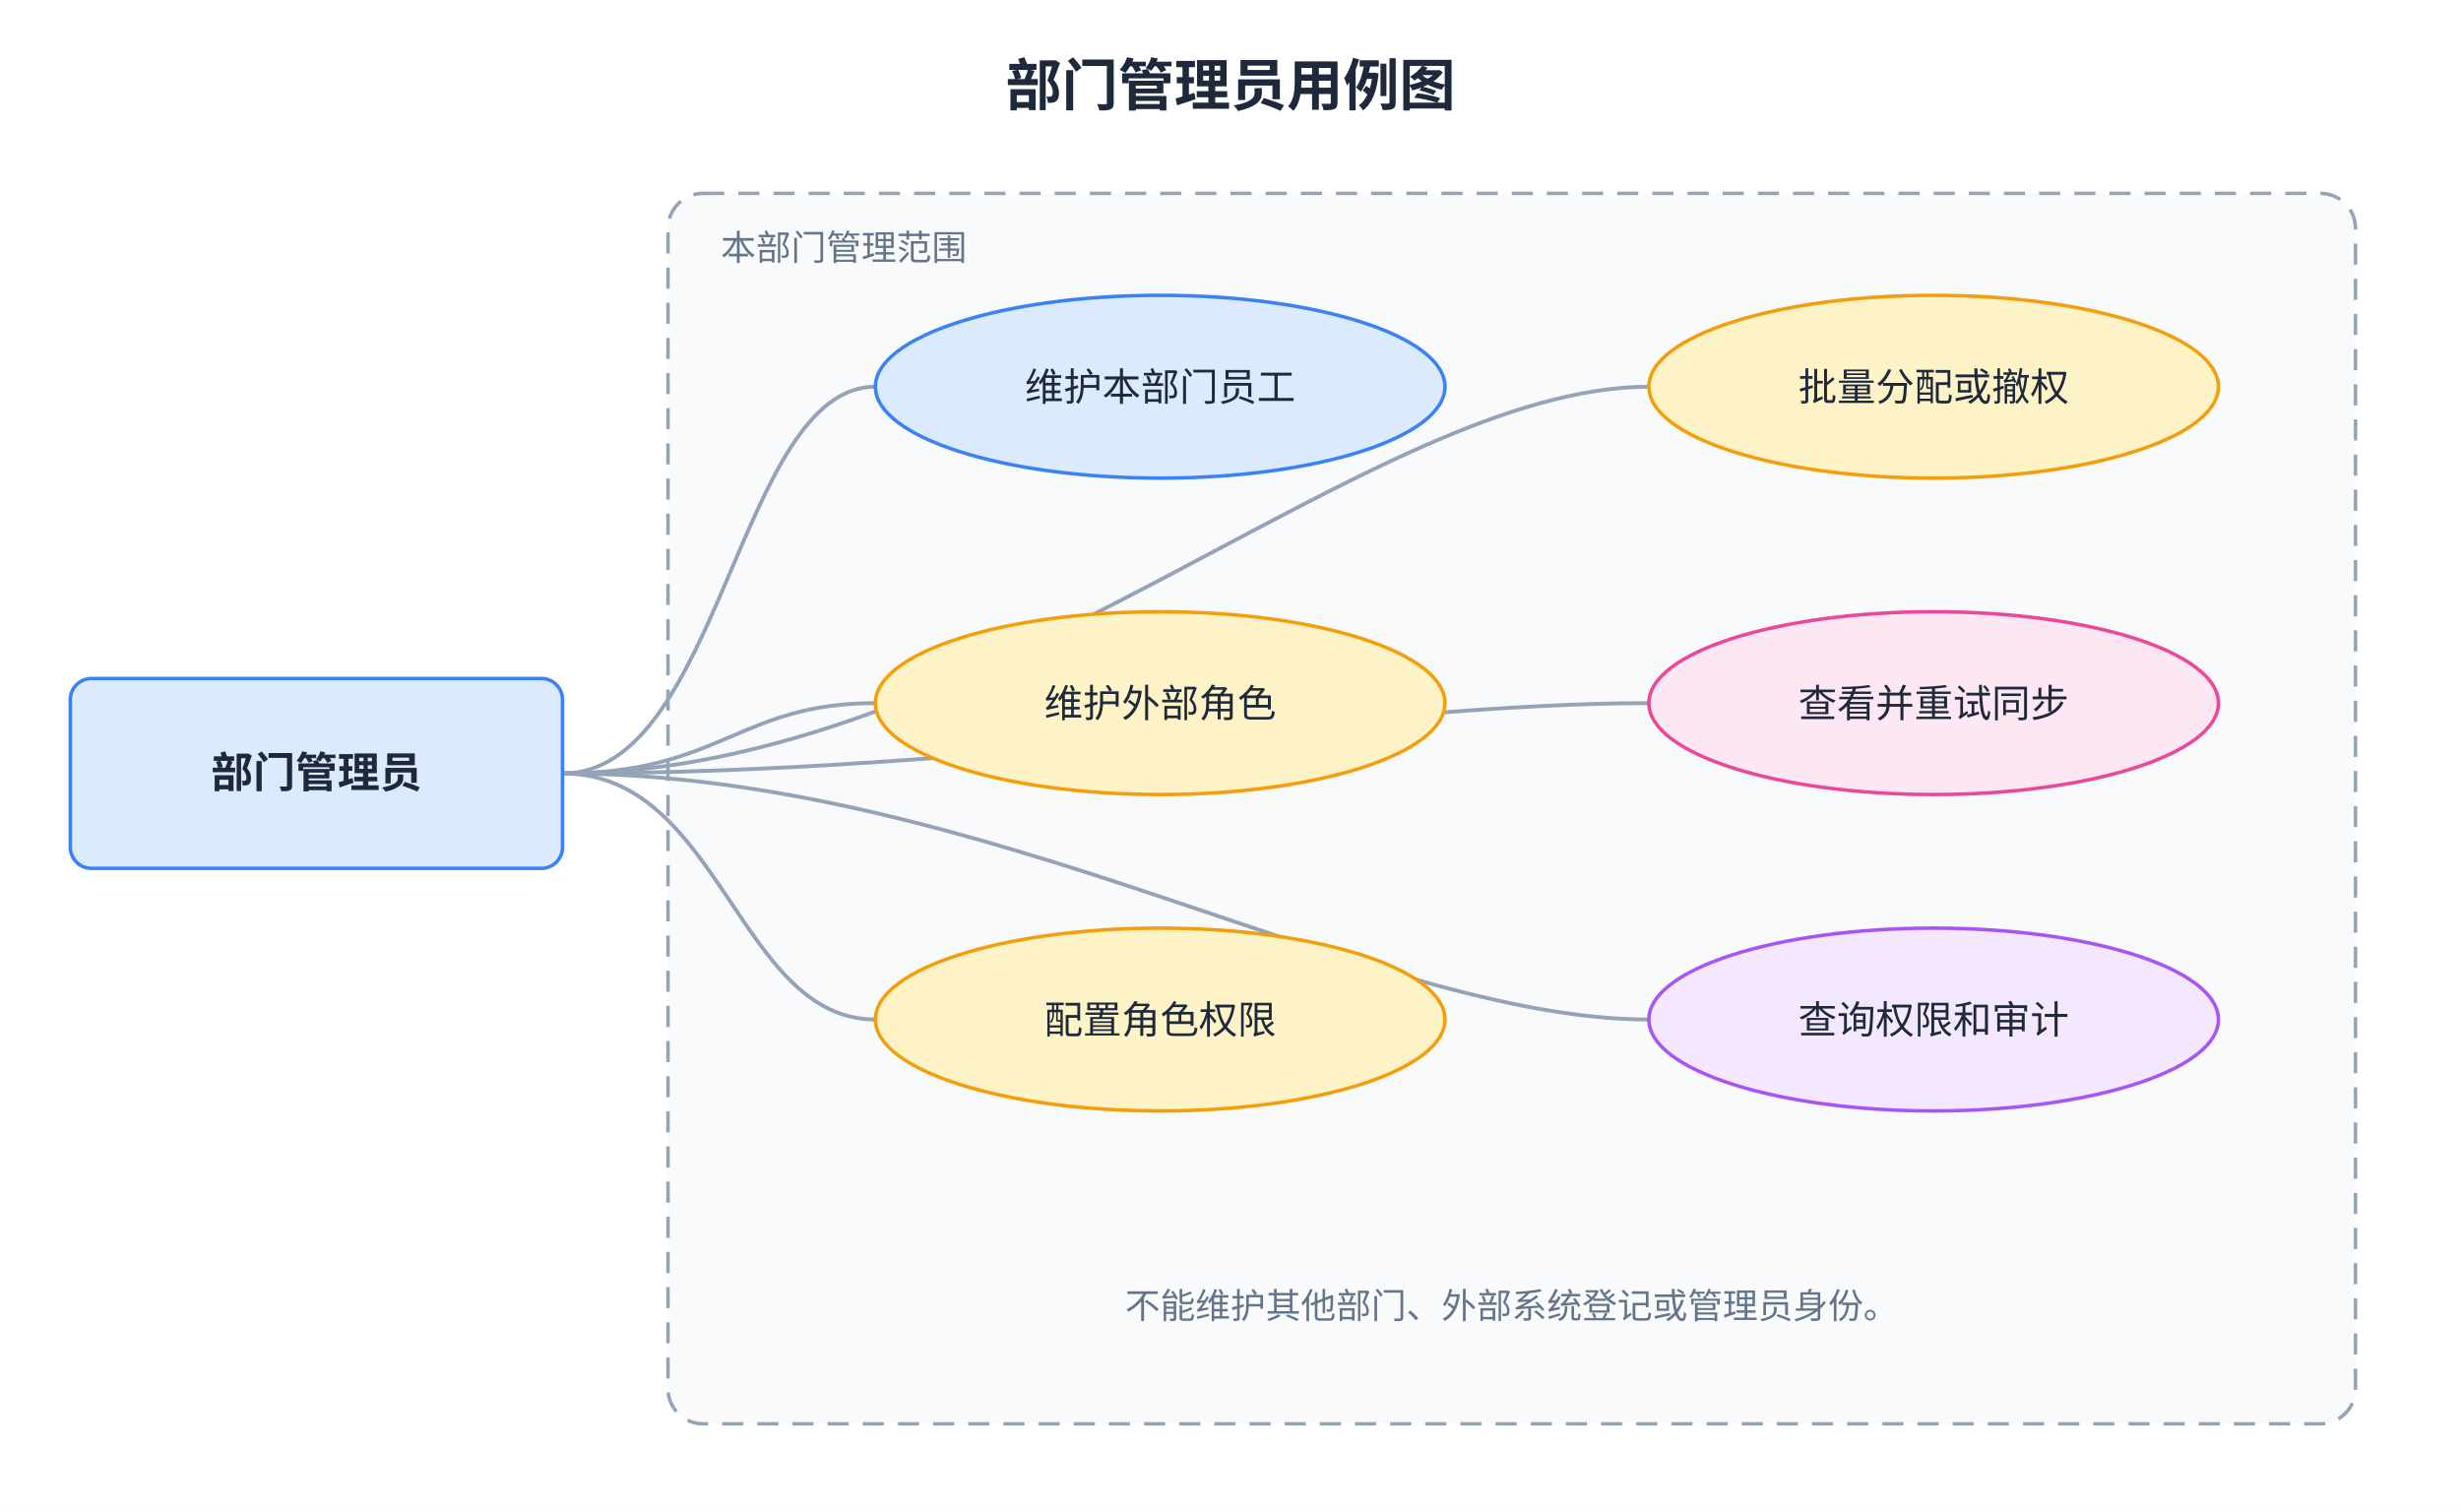
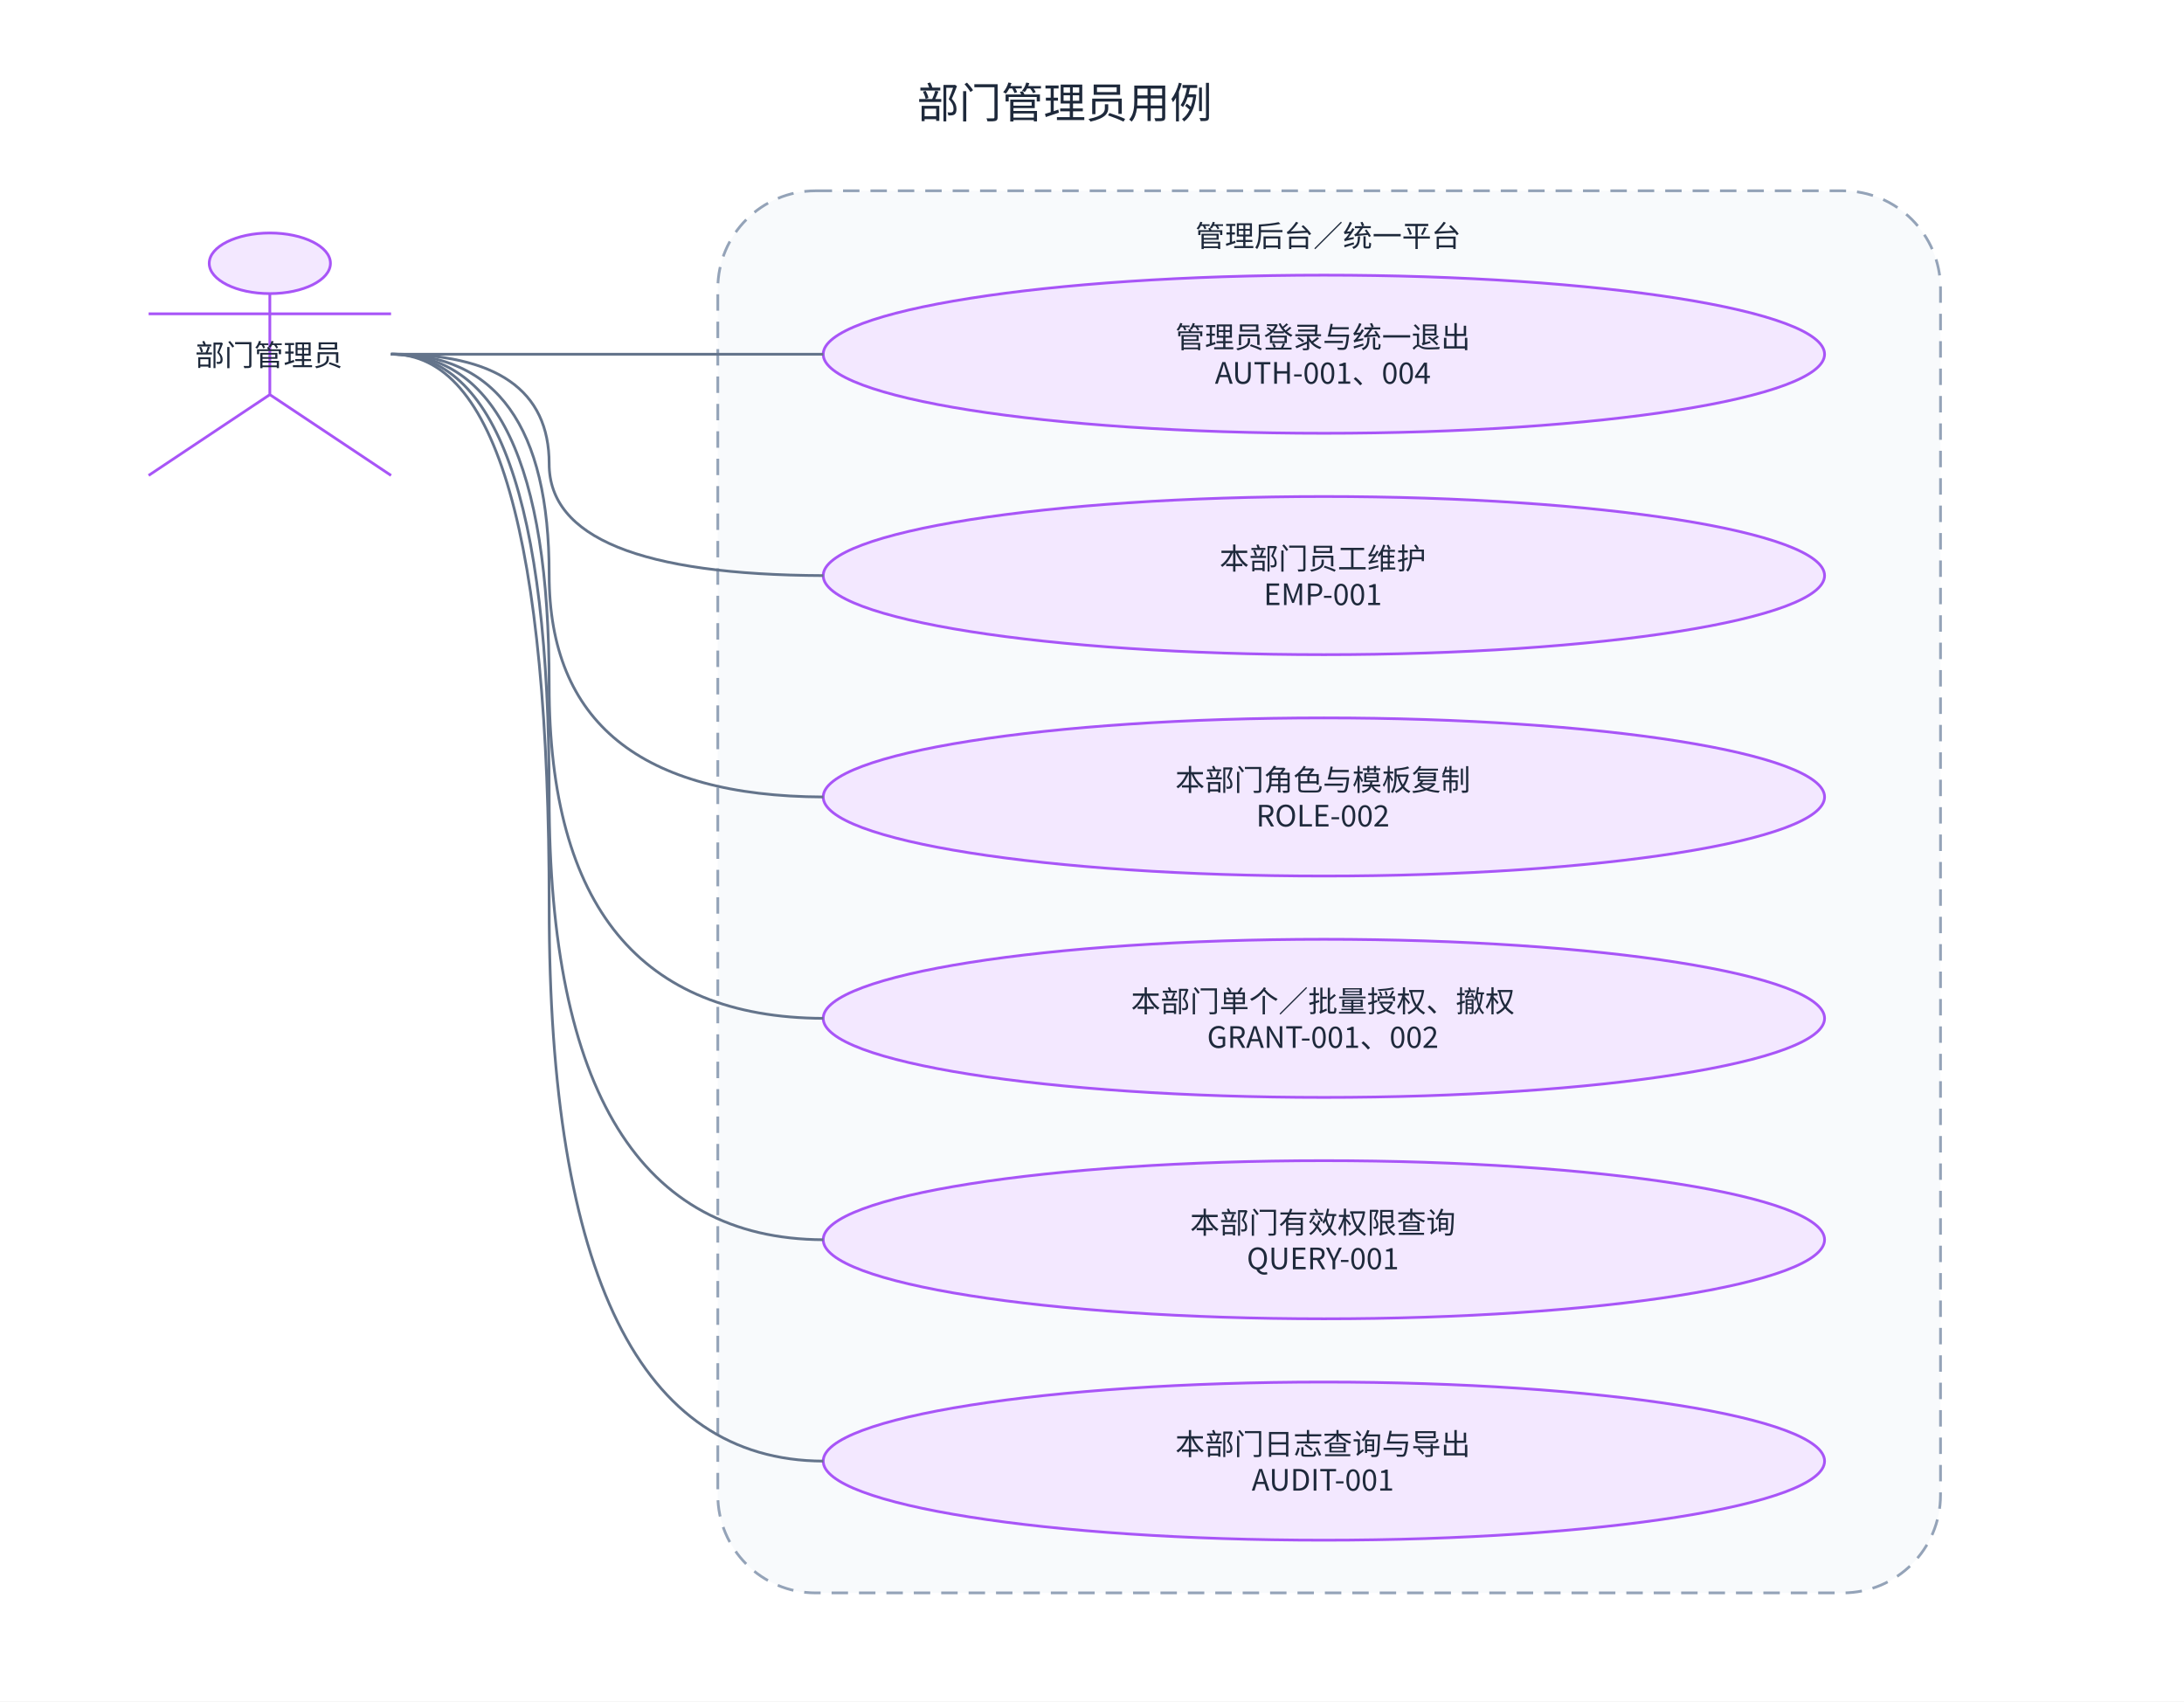
- <svg xmlns="http://www.w3.org/2000/svg" viewBox="0 0 700 430" width="700">
-   <style>
-     text { font-family: 'PingFang SC', 'Microsoft YaHei', 'Noto Sans CJK SC', system-ui, sans-serif; fill: #1e293b; letter-spacing: 0; }
-     .title { font-size: 16px; font-weight: 600; }
-     .actor { font-size: 12px; font-weight: 600; text-anchor: middle; }
-     .case { font-size: 11px; text-anchor: middle; }
-     .note { font-size: 10px; fill: #64748b; }
-     .link { fill: none; stroke: #94a3b8; stroke-width: 1.1; }
-   </style>
-   <rect width="700" height="430" fill="#ffffff" />
-   <text class="title" x="350" y="30" text-anchor="middle">部门管理员用例图</text>
-   <rect x="190" y="55" width="480" height="350" rx="10" fill="#f8fafc" stroke="#94a3b8" stroke-dasharray="6,4" />
-   <text class="note" x="205" y="74">本部门管理范围</text>
-   <path class="link" d="M160,220 C205,220 210,110 249,110" />
-   <path class="link" d="M160,220 C205,220 210,200 249,200" />
-   <path class="link" d="M160,220 C205,220 210,290 249,290" />
-   <path class="link" d="M160,220 C280,220 390,110 469,110" />
-   <path class="link" d="M160,220 C280,220 390,200 469,200" />
-   <path class="link" d="M160,220 C280,220 390,290 469,290" />
-   <rect x="20" y="193" width="140" height="54" rx="6" fill="#dbeafe" stroke="#3b82f6" />
-   <text class="actor" x="90" y="224">部门管理员</text>
-   <ellipse cx="330" cy="110" rx="81" ry="26" fill="#dbeafe" stroke="#3b82f6" />
-   <text class="case" x="330" y="114">维护本部门员工</text>
-   <ellipse cx="330" cy="200" rx="81" ry="26" fill="#fef3c7" stroke="#f59e0b" />
-   <text class="case" x="330" y="204">维护外部角色</text>
-   <ellipse cx="330" cy="290" rx="81" ry="26" fill="#fef3c7" stroke="#f59e0b" />
-   <text class="case" x="330" y="294">配置角色权限</text>
-   <ellipse cx="550" cy="110" rx="81" ry="26" fill="#fef3c7" stroke="#f59e0b" />
-   <text class="case" x="550" y="114">批量分配或撤权</text>
-   <ellipse cx="550" cy="200" rx="81" ry="26" fill="#fce7f3" stroke="#ec4899" />
-   <text class="case" x="550" y="204">查看并重试同步</text>
-   <ellipse cx="550" cy="290" rx="81" ry="26" fill="#f3e8ff" stroke="#a855f7" />
-   <text class="case" x="550" y="294">查询权限和审计</text>
-   <text class="note" x="430" y="375" text-anchor="middle">不能维护其他部门、外部系统登记或管理员身份。</text>
+ <svg xmlns="http://www.w3.org/2000/svg" style="background: #ffffff; background-color: #ffffff; color-scheme: light;" version="1.1" width="1036px" height="807px" viewBox="0 0 1036 807">
+   <defs>
+     <style type="text/css">text { font-family: 'PingFang SC', 'Microsoft YaHei', 'Noto Sans CJK SC', system-ui, sans-serif; }</style>
+   </defs>
+   <rect fill="#ffffff" width="100%" height="100%" x="0" y="0" style="fill: rgb(255, 255, 255);" />
+   <g>
+     <g data-cell-id="0">
+       <g data-cell-id="1">
+         <g data-cell-id="title">
+           <g>
+             <rect x="25" y="25" width="960" height="44" fill="none" stroke="none" pointer-events="all" />
+           </g>
+           <g>
+             <g fill="#1e293b" font-family="'PingFang SC', 'Microsoft YaHei', 'Noto Sans CJK SC', system-ui, sans-serif" text-anchor="middle" font-size="20px" style="fill: rgb(30, 41, 59);">
+               <text x="505" y="56">部门管理员用例</text>
+             </g>
+           </g>
+         </g>
+         <g data-cell-id="sys">
+           <g transform="translate(0.5,0.5)">
+             <rect x="340" y="90" width="580" height="665" rx="46.4" ry="46.4" fill="#f8fafc" stroke="#94a3b8" stroke-width="1.3" stroke-dasharray="7.8 5.2" pointer-events="all" style="fill: rgb(248, 250, 252); stroke: rgb(148, 163, 184);" />
+           </g>
+         </g>
+         <g data-cell-id="sys-title">
+           <g>
+             <rect x="352" y="98" width="556" height="26" fill="none" stroke="none" pointer-events="all" />
+           </g>
+           <g>
+             <g fill="#1e293b" font-family="'PingFang SC', 'Microsoft YaHei', 'Noto Sans CJK SC', system-ui, sans-serif" text-anchor="middle" font-size="14px" style="fill: rgb(30, 41, 59);">
+               <text x="630" y="117">管理后台／统一平台</text>
+             </g>
+           </g>
+         </g>
+         <g data-cell-id="actor">
+           <g transform="translate(0.5,0.5)">
+             <ellipse cx="127.5" cy="124.38" rx="28.75" ry="14.375" fill="#f3e8ff" stroke="#a855f7" stroke-width="1.3" pointer-events="all" style="fill: rgb(243, 232, 255); stroke: rgb(168, 85, 247);" />
+             <path d="M 127.5 138.75 L 127.5 186.67 M 127.5 148.33 L 70 148.33 M 127.5 148.33 L 185 148.33 M 127.5 186.67 L 70 225 M 127.5 186.67 L 185 225" fill="none" stroke="#a855f7" stroke-width="1.3" stroke-miterlimit="10" pointer-events="all" style="stroke: rgb(168, 85, 247);" />
+           </g>
+           <g>
+             <g fill="#1e293b" font-family="'PingFang SC', 'Microsoft YaHei', 'Noto Sans CJK SC', system-ui, sans-serif" text-anchor="middle" font-size="14px" style="fill: rgb(30, 41, 59);">
+               <text x="127.5" y="173.5">部门管理员</text>
+             </g>
+           </g>
+         </g>
+         <g data-cell-id="u0">
+           <g transform="translate(0.5,0.5)">
+             <ellipse cx="627.5" cy="167.5" rx="237.5" ry="37.5" fill="#f3e8ff" stroke="#a855f7" stroke-width="1.3" pointer-events="all" style="fill: rgb(243, 232, 255); stroke: rgb(168, 85, 247);" />
+           </g>
+           <g>
+             <g fill="#1e293b" font-family="'PingFang SC', 'Microsoft YaHei', 'Noto Sans CJK SC', system-ui, sans-serif" text-anchor="middle" font-size="14px" style="fill: rgb(30, 41, 59);">
+               <text x="627.5" y="165">管理员登录与统一退出</text>
+               <text x="627.5" y="182">AUTH-001、004</text>
+             </g>
+           </g>
+         </g>
+         <g data-cell-id="e1">
+           <g transform="translate(0.5,0.5)">
+             <path d="M 185 167.5 Q 185 167.5 390 167.5" fill="none" stroke="#64748b" stroke-width="1.3" stroke-miterlimit="10" pointer-events="stroke" style="stroke: rgb(100, 116, 139);" />
+           </g>
+         </g>
+         <g data-cell-id="u1">
+           <g transform="translate(0.5,0.5)">
+             <ellipse cx="627.5" cy="272.5" rx="237.5" ry="37.5" fill="#f3e8ff" stroke="#a855f7" stroke-width="1.3" pointer-events="all" style="fill: rgb(243, 232, 255); stroke: rgb(168, 85, 247);" />
+           </g>
+           <g>
+             <g fill="#1e293b" font-family="'PingFang SC', 'Microsoft YaHei', 'Noto Sans CJK SC', system-ui, sans-serif" text-anchor="middle" font-size="14px" style="fill: rgb(30, 41, 59);">
+               <text x="627.5" y="270">本部门员工维护</text>
+               <text x="627.5" y="287">EMP-001</text>
+             </g>
+           </g>
+         </g>
+         <g data-cell-id="e2">
+           <g transform="translate(0.5,0.5)">
+             <path d="M 185 167.5 Q 260 167 260 219.5 Q 260 272 390 272.5" fill="none" stroke="#64748b" stroke-width="1.3" stroke-miterlimit="10" pointer-events="stroke" style="stroke: rgb(100, 116, 139);" />
+           </g>
+         </g>
+         <g data-cell-id="u2">
+           <g transform="translate(0.5,0.5)">
+             <ellipse cx="627.5" cy="377.5" rx="237.5" ry="37.5" fill="#f3e8ff" stroke="#a855f7" stroke-width="1.3" pointer-events="all" style="fill: rgb(243, 232, 255); stroke: rgb(168, 85, 247);" />
+           </g>
+           <g>
+             <g fill="#1e293b" font-family="'PingFang SC', 'Microsoft YaHei', 'Noto Sans CJK SC', system-ui, sans-serif" text-anchor="middle" font-size="14px" style="fill: rgb(30, 41, 59);">
+               <text x="627.5" y="375">本部门角色与模板复制</text>
+               <text x="627.5" y="392">ROLE-002</text>
+             </g>
+           </g>
+         </g>
+         <g data-cell-id="e3">
+           <g transform="translate(0.5,0.5)">
+             <path d="M 185 167.5 Q 260 167 260 272 Q 260 377 390 377.5" fill="none" stroke="#64748b" stroke-width="1.3" stroke-miterlimit="10" pointer-events="stroke" style="stroke: rgb(100, 116, 139);" />
+           </g>
+         </g>
+         <g data-cell-id="u3">
+           <g transform="translate(0.5,0.5)">
+             <ellipse cx="627.5" cy="482.5" rx="237.5" ry="37.5" fill="#f3e8ff" stroke="#a855f7" stroke-width="1.3" pointer-events="all" style="fill: rgb(243, 232, 255); stroke: rgb(168, 85, 247);" />
+           </g>
+           <g>
+             <g fill="#1e293b" font-family="'PingFang SC', 'Microsoft YaHei', 'Noto Sans CJK SC', system-ui, sans-serif" text-anchor="middle" font-size="14px" style="fill: rgb(30, 41, 59);">
+               <text x="627.5" y="480">本部门单个／批量授权、撤权</text>
+               <text x="627.5" y="497">GRANT-001、002</text>
+             </g>
+           </g>
+         </g>
+         <g data-cell-id="e4">
+           <g transform="translate(0.5,0.5)">
+             <path d="M 185 167.5 Q 260 167 260 324.5 Q 260 482 390 482.5" fill="none" stroke="#64748b" stroke-width="1.3" stroke-miterlimit="10" pointer-events="stroke" style="stroke: rgb(100, 116, 139);" />
+           </g>
+         </g>
+         <g data-cell-id="u4">
+           <g transform="translate(0.5,0.5)">
+             <ellipse cx="627.5" cy="587.5" rx="237.5" ry="37.5" fill="#f3e8ff" stroke="#a855f7" stroke-width="1.3" pointer-events="all" style="fill: rgb(243, 232, 255); stroke: rgb(168, 85, 247);" />
+           </g>
+           <g>
+             <g fill="#1e293b" font-family="'PingFang SC', 'Microsoft YaHei', 'Noto Sans CJK SC', system-ui, sans-serif" text-anchor="middle" font-size="14px" style="fill: rgb(30, 41, 59);">
+               <text x="627.5" y="585">本部门有效权限查询</text>
+               <text x="627.5" y="602">QUERY-001</text>
+             </g>
+           </g>
+         </g>
+         <g data-cell-id="e5">
+           <g transform="translate(0.5,0.5)">
+             <path d="M 185 167.5 Q 260 167 260 377 Q 260 587 390 587.5" fill="none" stroke="#64748b" stroke-width="1.3" stroke-miterlimit="10" pointer-events="stroke" style="stroke: rgb(100, 116, 139);" />
+           </g>
+         </g>
+         <g data-cell-id="u5">
+           <g transform="translate(0.5,0.5)">
+             <ellipse cx="627.5" cy="692.5" rx="237.5" ry="37.5" fill="#f3e8ff" stroke="#a855f7" stroke-width="1.3" pointer-events="all" style="fill: rgb(243, 232, 255); stroke: rgb(168, 85, 247);" />
+           </g>
+           <g>
+             <g fill="#1e293b" font-family="'PingFang SC', 'Microsoft YaHei', 'Noto Sans CJK SC', system-ui, sans-serif" text-anchor="middle" font-size="14px" style="fill: rgb(30, 41, 59);">
+               <text x="627.5" y="690">本部门日志查询与导出</text>
+               <text x="627.5" y="707">AUDIT-001</text>
+             </g>
+           </g>
+         </g>
+         <g data-cell-id="e6">
+           <g transform="translate(0.5,0.5)">
+             <path d="M 185 167.5 Q 260 167 260 429.5 Q 260 692 390 692.5" fill="none" stroke="#64748b" stroke-width="1.3" stroke-miterlimit="10" pointer-events="stroke" style="stroke: rgb(100, 116, 139);" />
+           </g>
+         </g>
+       </g>
+     </g>
+   </g>
</svg>
